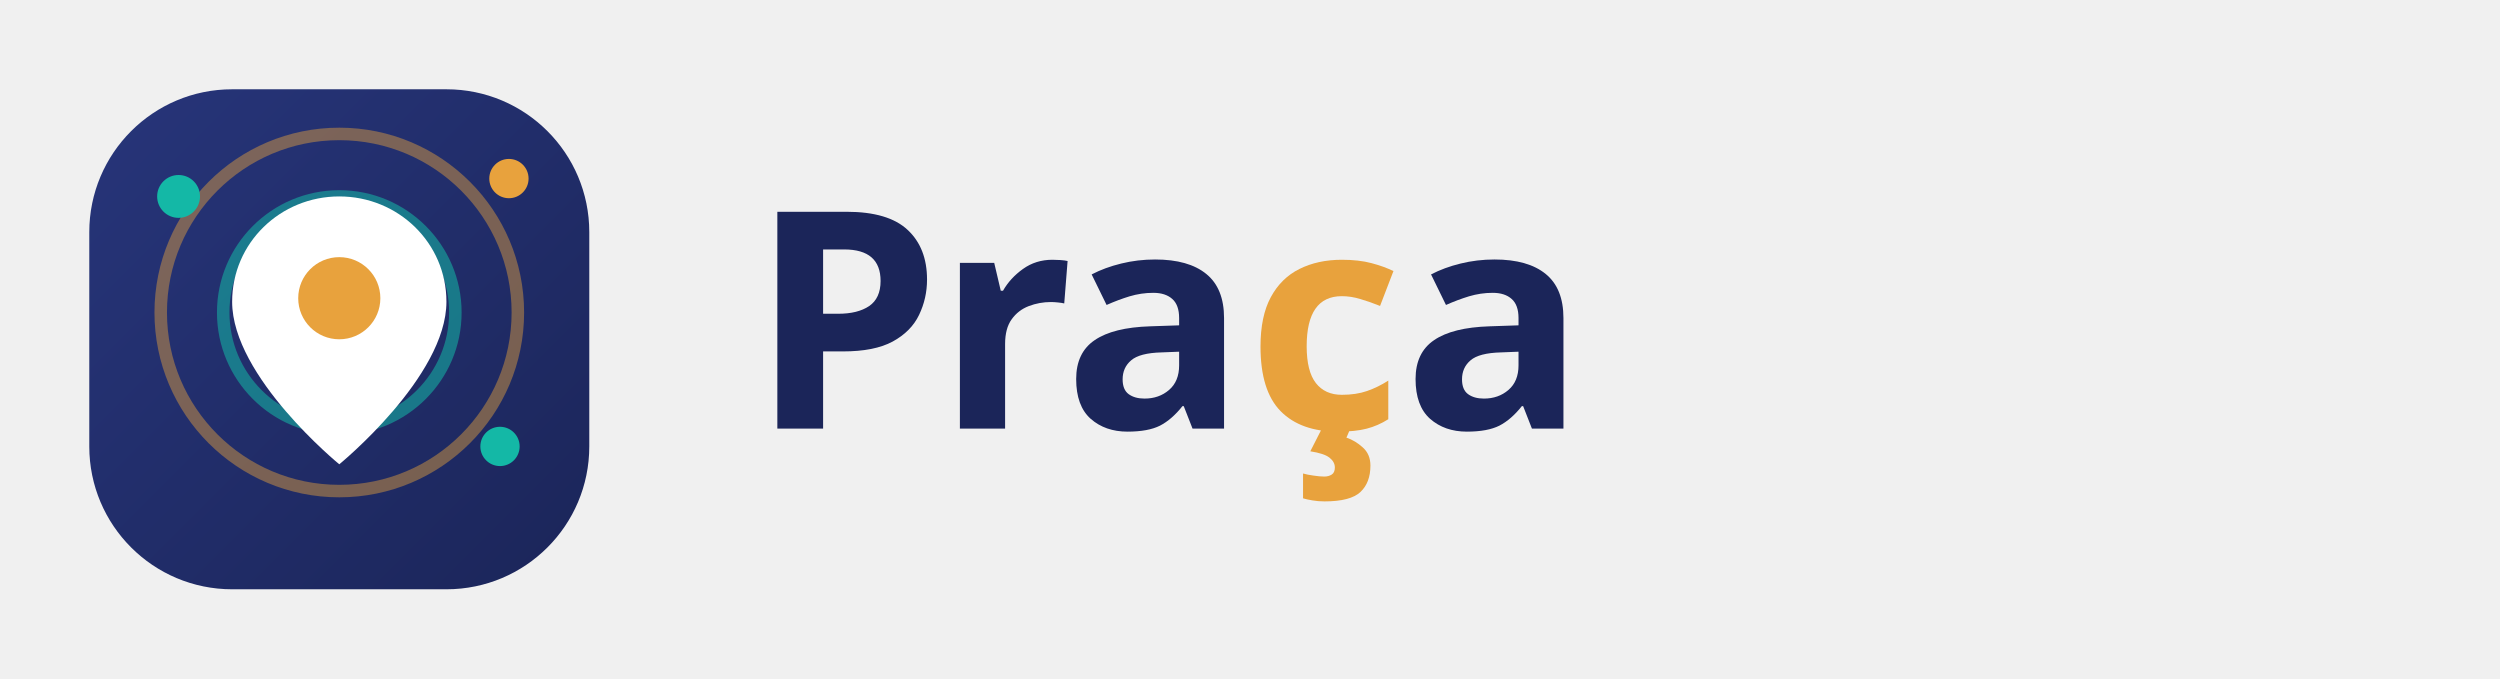
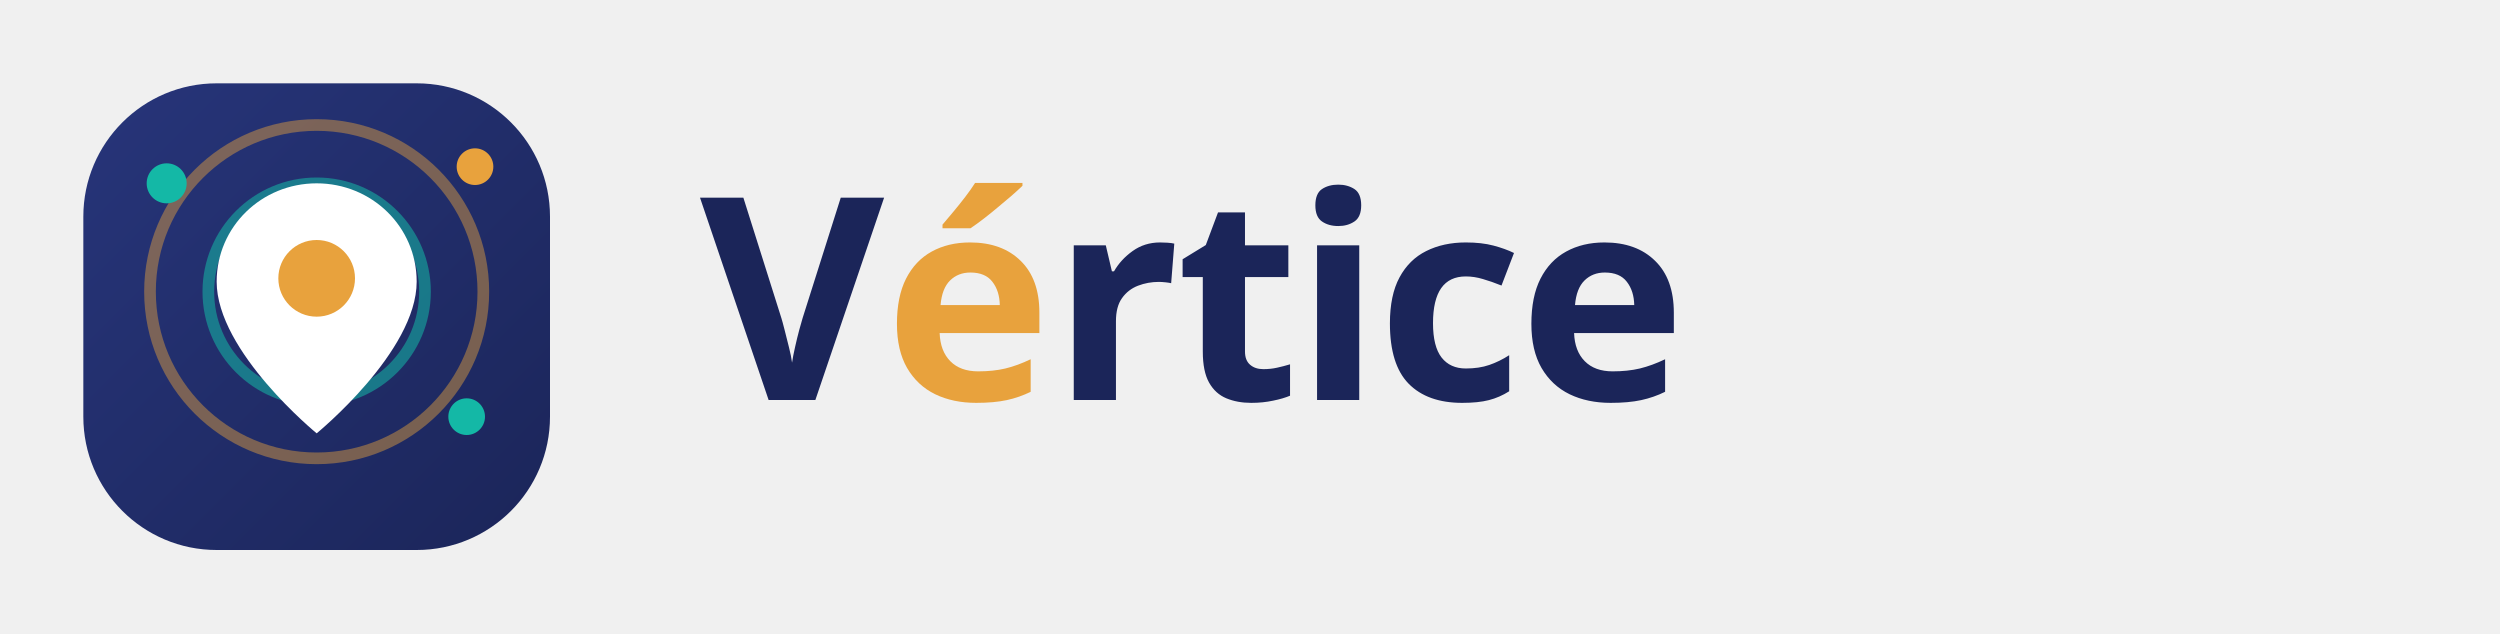
- <svg xmlns="http://www.w3.org/2000/svg" width="280" height="76" viewBox="0 0 280 76" fill="none" role="img" aria-label="Praça">
+ <svg xmlns="http://www.w3.org/2000/svg" width="300" height="76" viewBox="0 0 300 76" fill="none" role="img" aria-label="Vértice">
  <defs>
    <linearGradient id="praca-badge" x1="10" y1="10" x2="66" y2="66" gradientUnits="userSpaceOnUse">
      <stop stop-color="#27357A" />
      <stop offset="1" stop-color="#1B2559" />
    </linearGradient>
  </defs>
  <rect x="10" y="10" width="56" height="56" rx="16" fill="url(#praca-badge)" />
  <circle cx="38" cy="35" r="20" stroke="#E8A23D" stroke-width="1.4" stroke-opacity="0.45" fill="none" />
  <circle cx="38" cy="35" r="13" stroke="#14B8A6" stroke-width="1.4" stroke-opacity="0.55" fill="none" />
  <path d="M38 22c-6.6 0-12 5.2-12 11.8 0 8.4 12 18.2 12 18.2s12-9.8 12-18.2C50 27.2 44.6 22 38 22Z" fill="#FFFFFF" />
  <circle cx="38" cy="33.4" r="4.6" fill="#E8A23D" />
  <circle cx="20" cy="22" r="2.4" fill="#14B8A6" />
  <circle cx="57" cy="20" r="2.2" fill="#E8A23D" />
  <circle cx="56" cy="50" r="2.2" fill="#14B8A6" />
-   <text x="84" y="48" font-family="Sora, 'Segoe UI', system-ui, -apple-system, sans-serif" font-size="34" font-weight="700" letter-spacing="-0.5" fill="#1B2559">Pra<tspan fill="#E8A23D">ç</tspan>a</text>
+   <text x="84" y="48" font-family="Sora, 'Segoe UI', system-ui, -apple-system, sans-serif" font-size="34" font-weight="700" letter-spacing="-0.5" fill="#1B2559">V<tspan fill="#E8A23D">é</tspan>rtice</text>
</svg>
